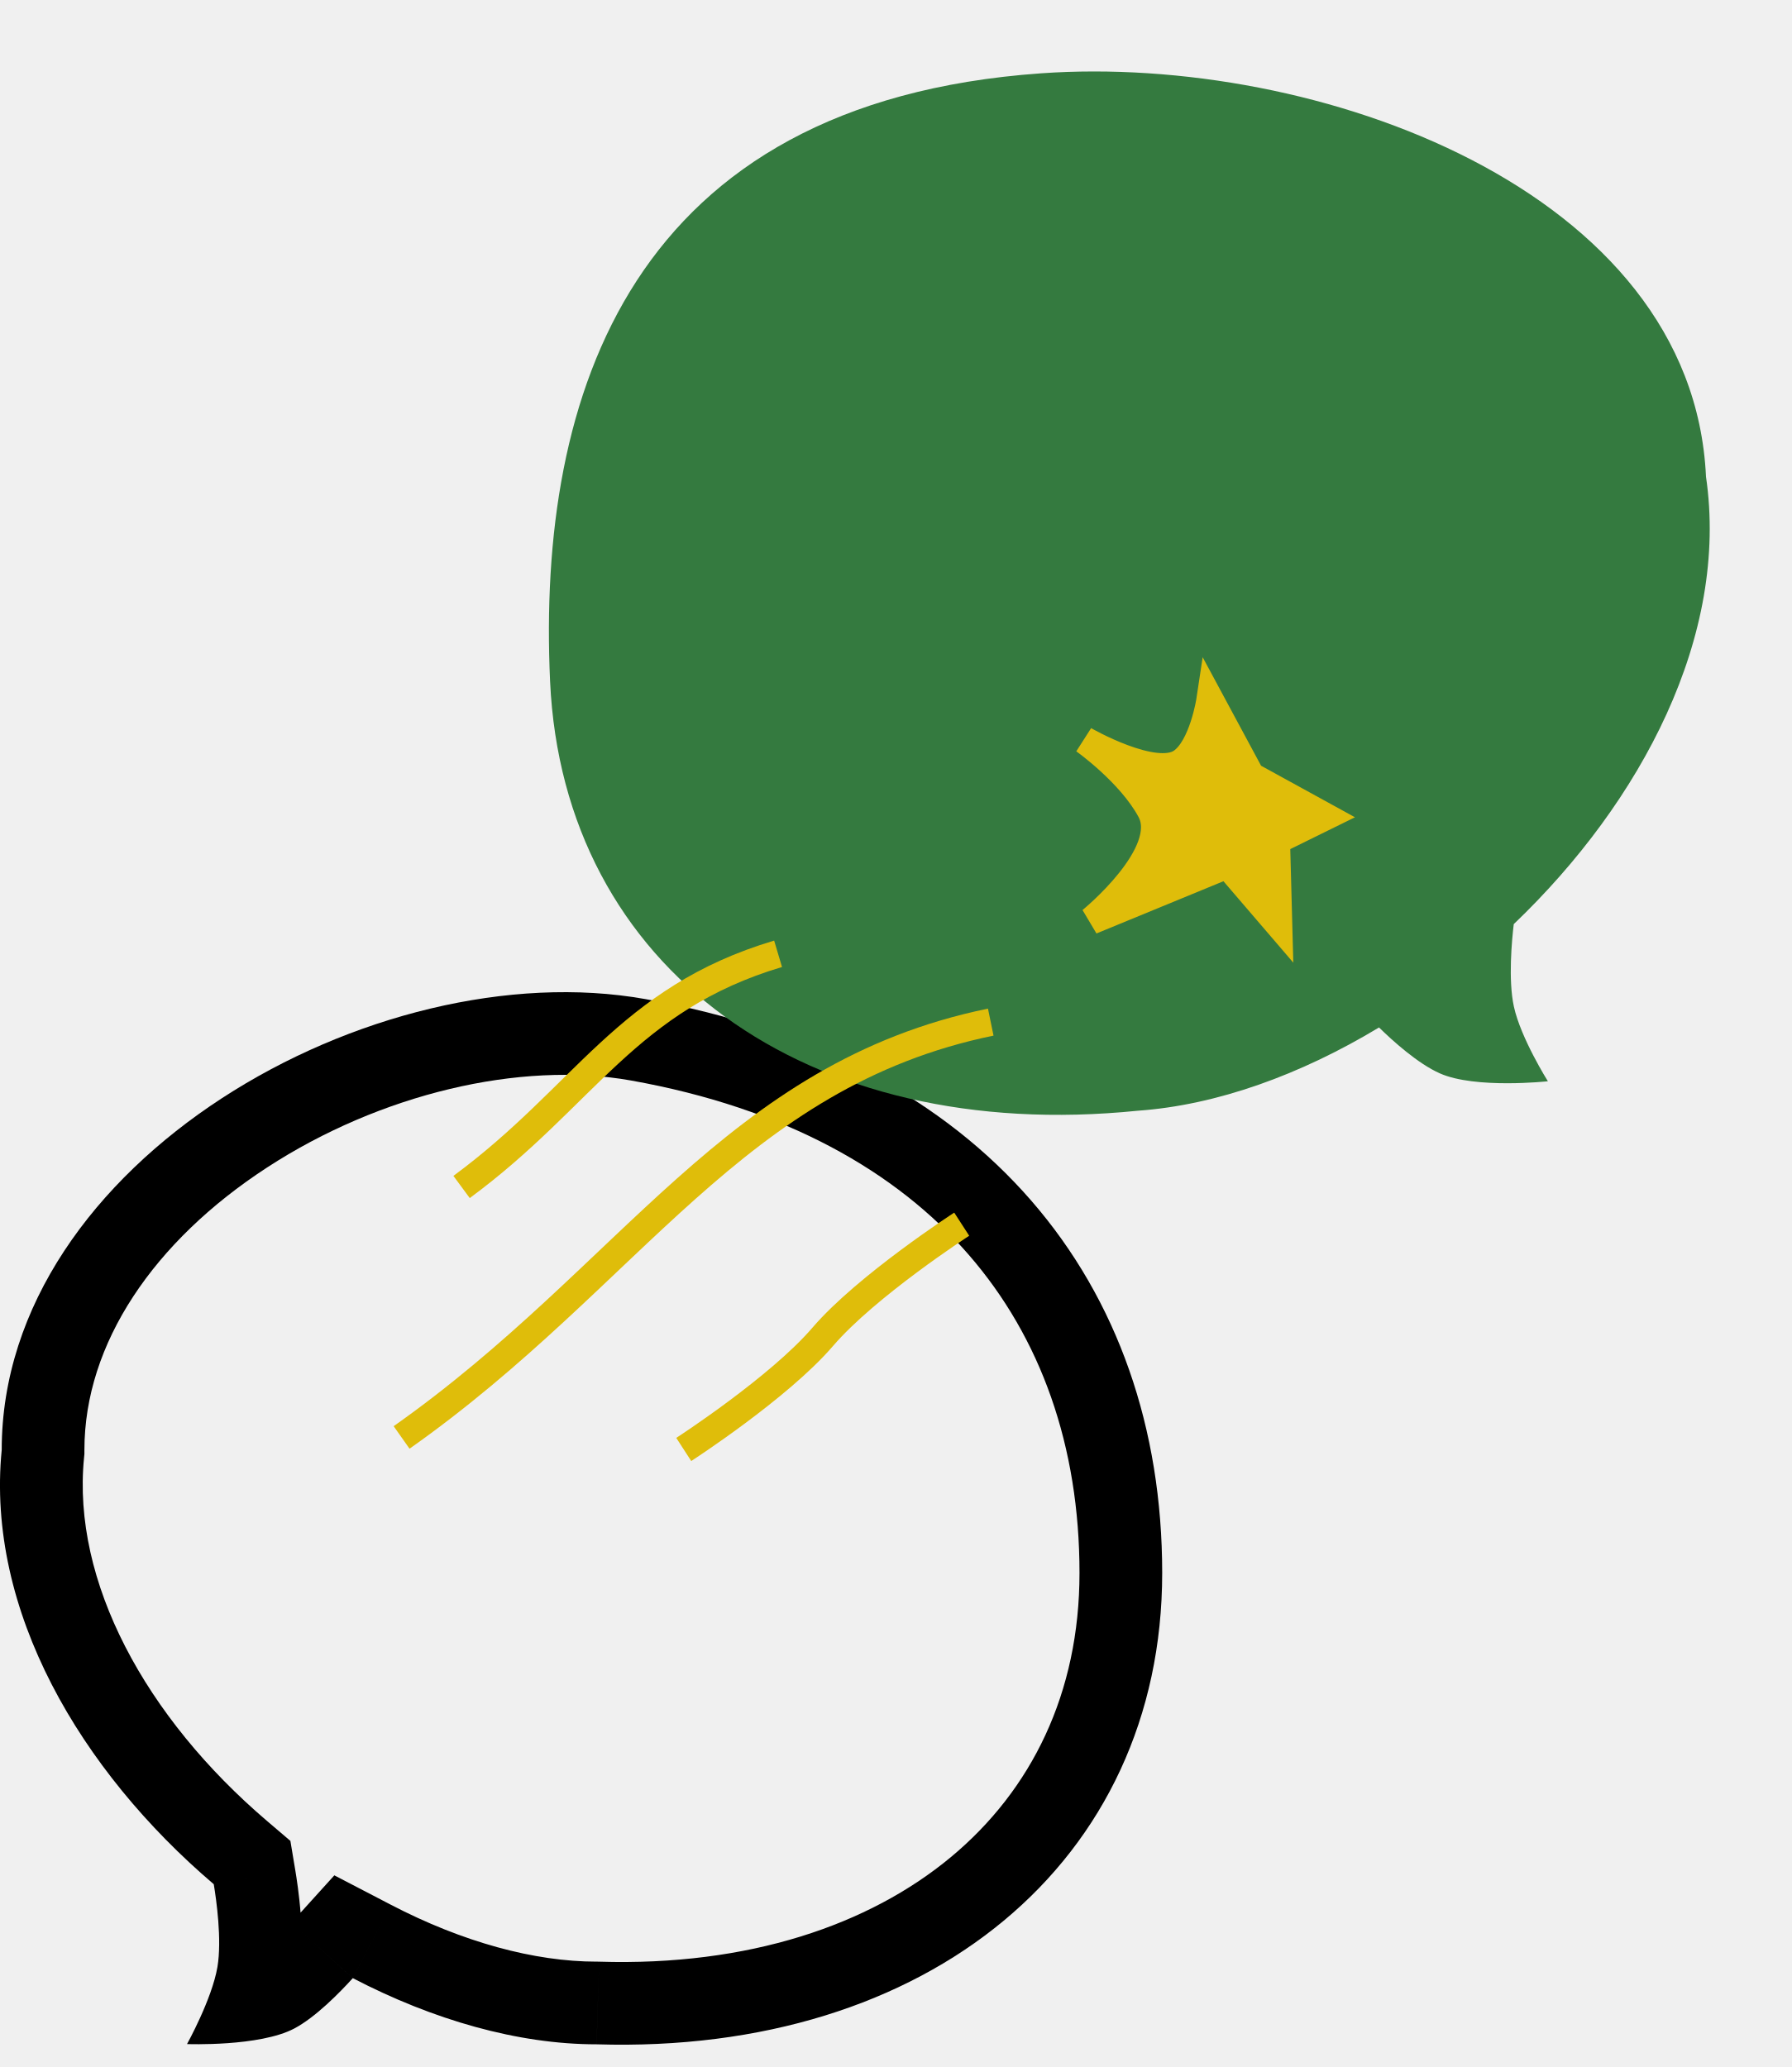
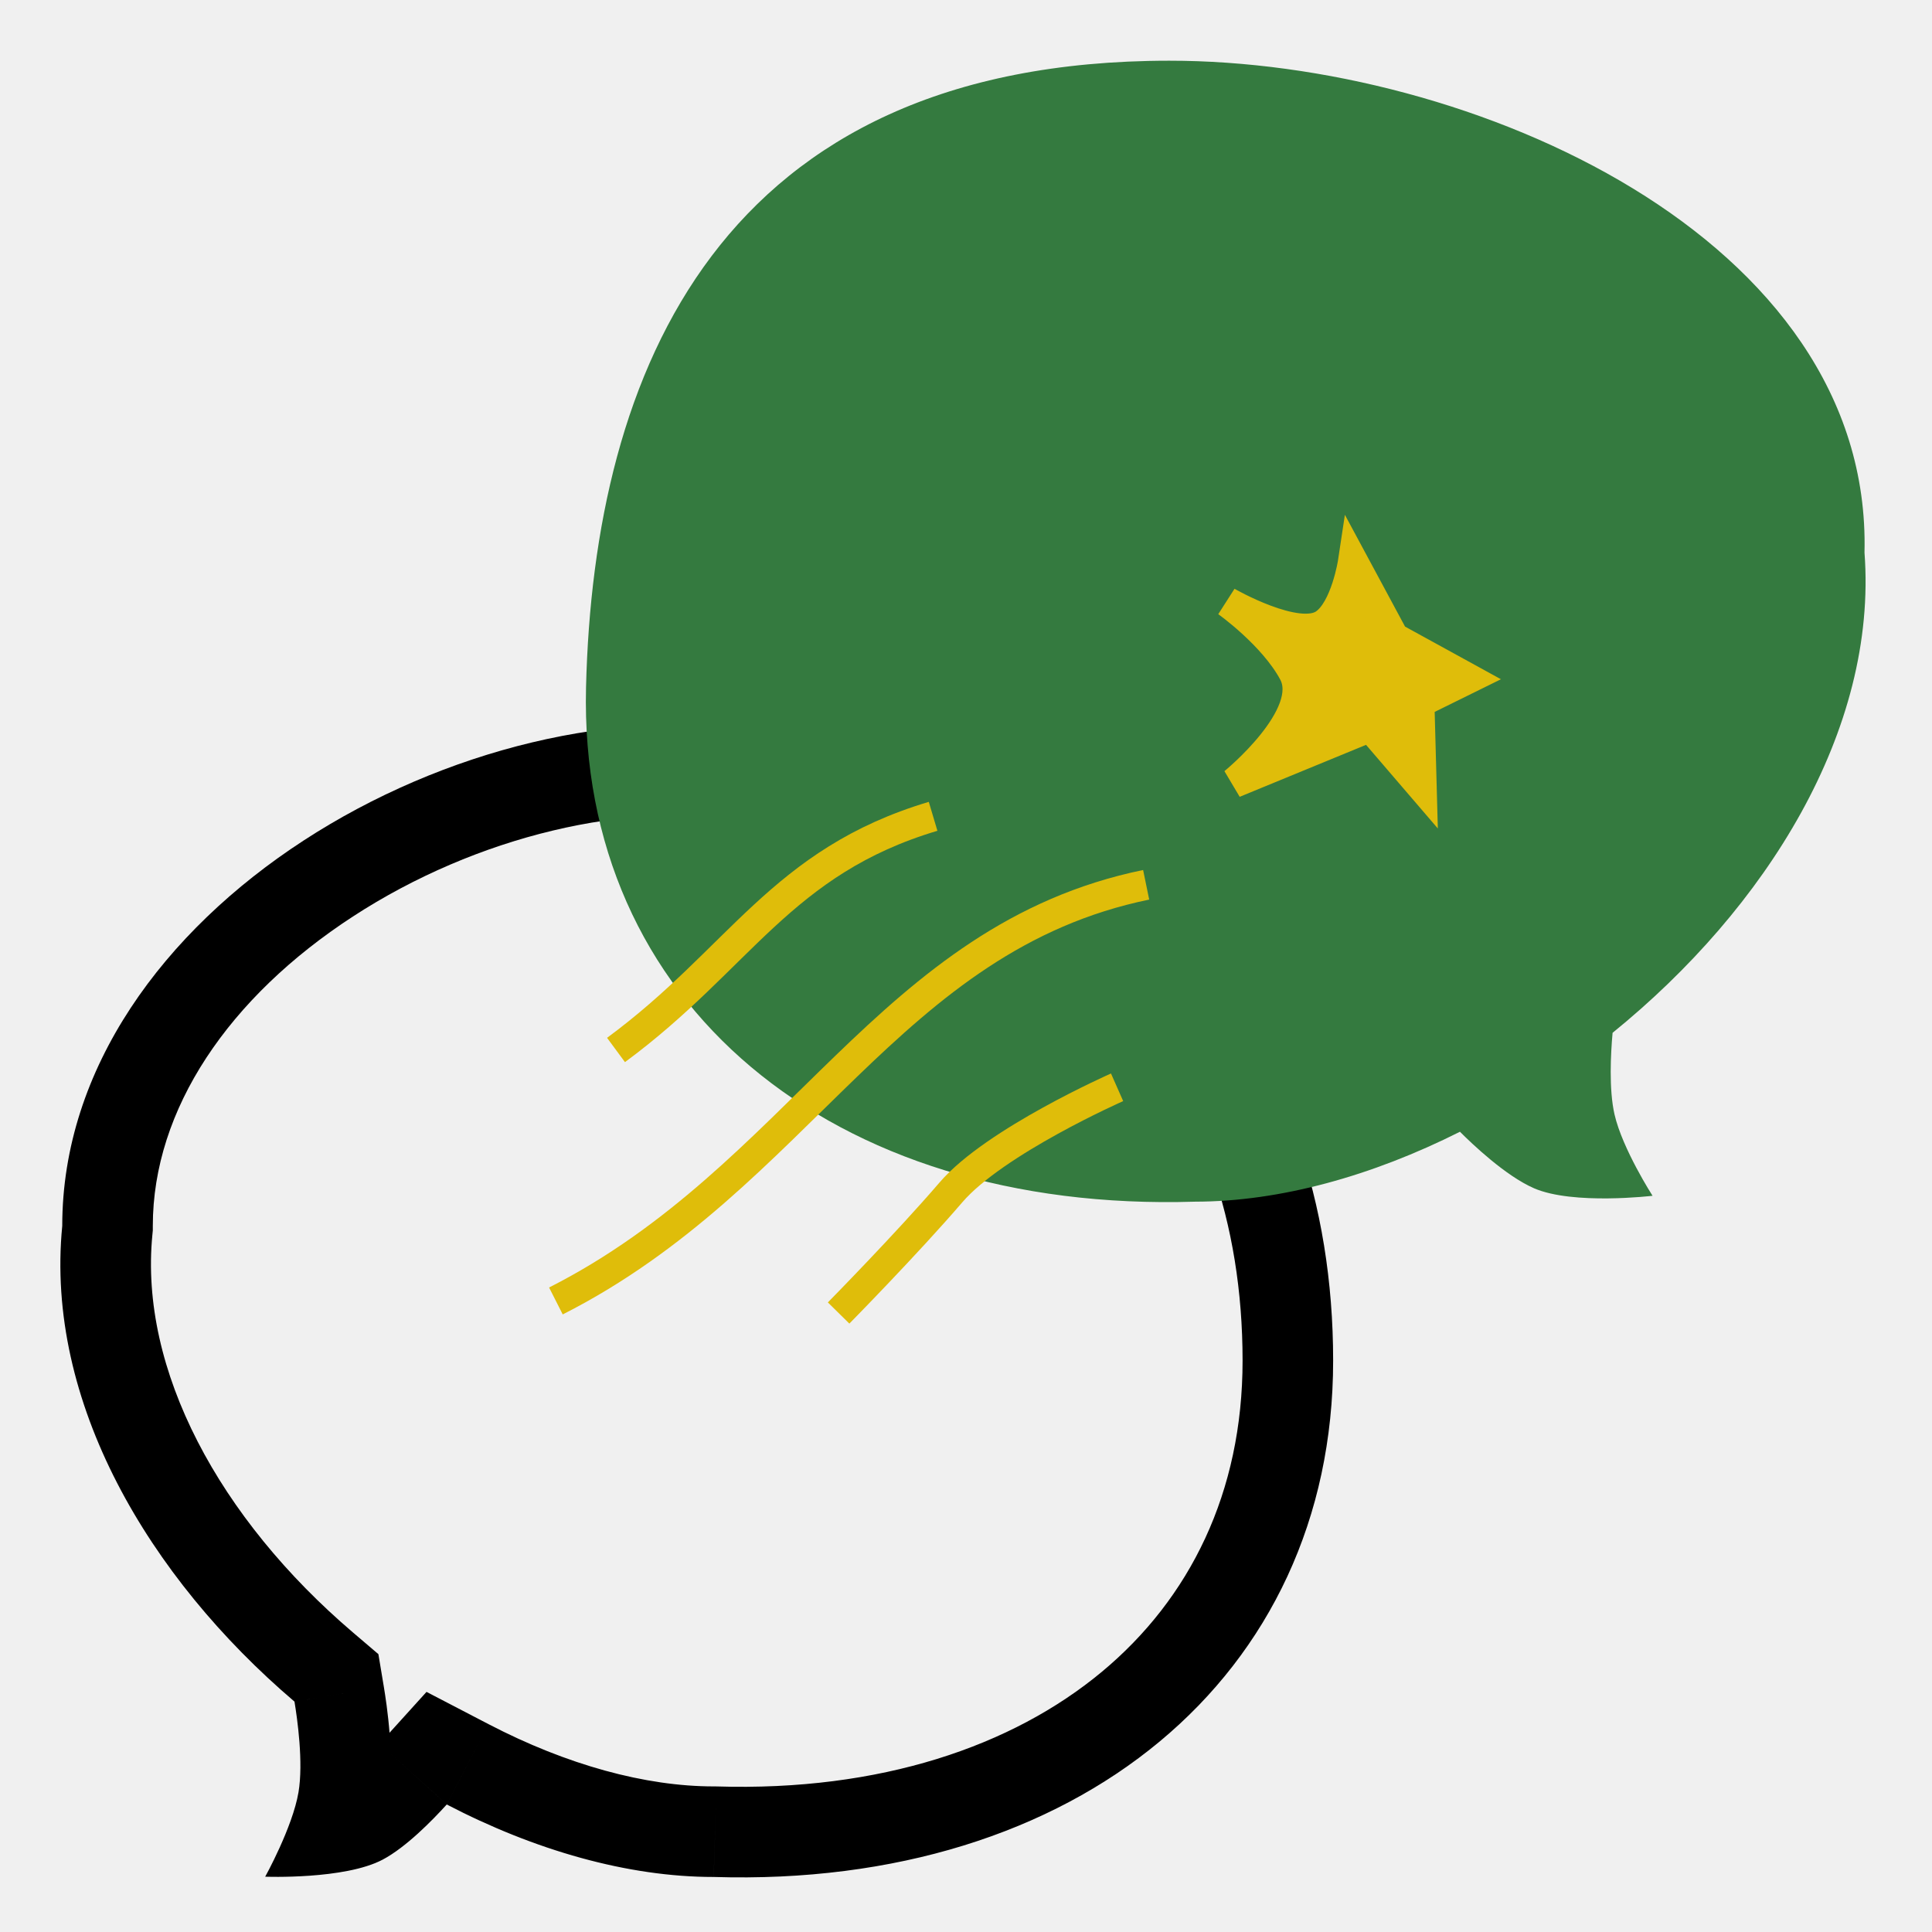
- <svg xmlns="http://www.w3.org/2000/svg" viewBox="0 0 65 75" fill="none">
-   <mask id="path-1-inside-1_2052_257" fill="white">
-     <path fill-rule="evenodd" clip-rule="evenodd" d="M21.642 74.177C33.671 74.549 42.162 67.546 42.162 57.073C42.162 46.6 35.731 38.449 23.412 36.251C13.588 34.498 0.062 42.138 0.062 52.611C-0.51 58.428 2.915 64.244 7.755 68.368C7.848 68.927 8.055 70.383 7.888 71.371C7.691 72.535 6.785 74.168 6.785 74.168C6.785 74.168 9.417 74.269 10.676 73.603C11.454 73.191 12.325 72.299 12.799 71.776C15.711 73.292 18.788 74.177 21.642 74.177Z" />
+ <svg xmlns="http://www.w3.org/2000/svg" width="64" height="64" viewBox="0 0 64 64" fill="none">
+   <mask id="path-1-inside-1_2171_704" fill="white">
+     <path fill-rule="evenodd" clip-rule="evenodd" d="M23.642 62.177C35.671 62.549 44.162 55.546 44.162 45.073C44.162 34.6 37.731 26.449 25.412 24.251C15.588 22.498 2.062 30.138 2.062 40.611C1.49 46.428 4.915 52.244 9.755 56.368C9.848 56.927 10.055 58.383 9.888 59.371C9.691 60.535 8.785 62.168 8.785 62.168C8.785 62.168 11.417 62.269 12.676 61.603C13.454 61.191 14.325 60.299 14.799 59.776C17.711 61.292 20.788 62.177 23.642 62.177Z" />
  </mask>
-   <path d="M21.642 74.177L21.735 71.178L21.689 71.177H21.642V74.177ZM23.412 36.251L23.939 33.297L23.412 36.251ZM0.062 52.611L3.048 52.905L3.062 52.758V52.611H0.062ZM7.755 68.368L10.715 67.877L10.535 66.796L9.701 66.085L7.755 68.368ZM7.888 71.371L4.93 70.871H4.93L7.888 71.371ZM6.785 74.168L4.162 72.712L1.793 76.98L6.67 77.166L6.785 74.168ZM10.676 73.603L9.273 70.951L9.273 70.951L10.676 73.603ZM12.799 71.776L14.184 69.115L12.129 68.046L10.575 69.763L12.799 71.776ZM39.162 57.073C39.162 61.439 37.419 64.955 34.495 67.385C31.532 69.847 27.159 71.346 21.735 71.178L21.55 77.176C28.154 77.38 34.04 75.564 38.33 71.999C42.658 68.402 45.162 63.18 45.162 57.073H39.162ZM22.885 39.204C28.495 40.205 32.521 42.511 35.142 45.527C37.758 48.537 39.162 52.468 39.162 57.073H45.162C45.162 51.205 43.35 45.824 39.671 41.591C35.997 37.363 30.648 34.495 23.939 33.297L22.885 39.204ZM3.062 52.611C3.062 48.745 5.583 45.034 9.69 42.361C13.789 39.692 18.863 38.487 22.885 39.204L23.939 33.297C18.136 32.262 11.535 34 6.417 37.332C1.305 40.659 -2.938 46.005 -2.938 52.611H3.062ZM9.701 66.085C5.263 62.304 2.609 57.367 3.048 52.905L-2.923 52.317C-3.629 59.489 0.566 66.184 5.81 70.652L9.701 66.085ZM10.846 71.872C11.109 70.317 10.798 68.381 10.715 67.877L4.796 68.859C4.834 69.089 4.894 69.499 4.928 69.937C4.965 70.419 4.952 70.741 4.93 70.871L10.846 71.872ZM6.785 74.168C9.408 75.624 9.408 75.624 9.408 75.624C9.408 75.624 9.408 75.623 9.408 75.623C9.409 75.623 9.409 75.622 9.409 75.622C9.41 75.621 9.41 75.62 9.411 75.619C9.412 75.616 9.414 75.614 9.415 75.611C9.419 75.605 9.423 75.597 9.428 75.588C9.438 75.569 9.451 75.544 9.468 75.514C9.5 75.453 9.545 75.369 9.597 75.267C9.702 75.063 9.844 74.777 9.994 74.446C10.265 73.85 10.679 72.857 10.846 71.872L4.93 70.871C4.9 71.05 4.763 71.455 4.531 71.967C4.43 72.189 4.333 72.385 4.261 72.523C4.226 72.592 4.198 72.645 4.18 72.678C4.171 72.694 4.165 72.706 4.162 72.712C4.16 72.715 4.16 72.716 4.159 72.716C4.159 72.716 4.16 72.716 4.16 72.715C4.16 72.715 4.16 72.715 4.161 72.714C4.161 72.714 4.161 72.714 4.161 72.713C4.161 72.713 4.161 72.713 4.161 72.713C4.162 72.713 4.162 72.712 6.785 74.168ZM9.273 70.951C9.324 70.924 9.244 70.972 8.952 71.03C8.69 71.082 8.375 71.119 8.045 71.143C7.721 71.166 7.423 71.173 7.205 71.174C7.097 71.174 7.012 71.173 6.958 71.172C6.932 71.171 6.913 71.171 6.902 71.171C6.897 71.17 6.894 71.17 6.894 71.17C6.893 71.17 6.894 71.17 6.895 71.17C6.895 71.17 6.896 71.17 6.896 71.17C6.897 71.17 6.897 71.17 6.898 71.17C6.898 71.17 6.898 71.17 6.898 71.17C6.899 71.17 6.899 71.17 6.785 74.168C6.67 77.166 6.671 77.166 6.671 77.166C6.671 77.166 6.672 77.166 6.672 77.166C6.673 77.166 6.673 77.166 6.674 77.166C6.675 77.166 6.677 77.166 6.679 77.166C6.682 77.166 6.686 77.167 6.691 77.167C6.7 77.167 6.712 77.168 6.727 77.168C6.756 77.169 6.795 77.17 6.842 77.171C6.937 77.172 7.068 77.174 7.227 77.174C7.542 77.172 7.98 77.163 8.472 77.128C9.3 77.069 10.841 76.909 12.079 76.255L9.273 70.951ZM10.575 69.763C10.377 69.981 10.112 70.258 9.835 70.51C9.53 70.787 9.335 70.918 9.273 70.951L12.079 76.255C13.38 75.566 14.568 74.293 15.023 73.79L10.575 69.763ZM21.642 71.177C19.383 71.177 16.781 70.467 14.184 69.115L11.414 74.438C14.642 76.118 18.194 77.177 21.642 77.177V71.177Z" fill="currentColor" mask="url(#path-1-inside-1_2052_257)" />
-   <path fill-rule="evenodd" clip-rule="evenodd" d="M41.28 40.302C29.257 41.526 20.437 35.154 19.956 24.725C19.476 14.295 22.896 3.713 37.768 2.66C47.742 1.953 61.409 6.867 61.89 17.297C62.73 23.047 59.57 29.081 54.916 33.531C54.848 34.097 54.709 35.557 54.921 36.526C55.172 37.672 56.154 39.233 56.154 39.233C56.154 39.233 53.523 39.52 52.233 38.946C51.437 38.592 50.526 37.769 50.028 37.281C47.18 38.999 44.139 40.1 41.28 40.302Z" fill="#347A3F" />
-   <path d="M41.744 29.407C41.005 28.034 39.334 26.853 39.334 26.853C39.334 26.853 41.887 28.326 42.868 27.651C43.643 27.117 43.901 25.405 43.901 25.405L45.379 28.151L48.072 29.63L46.3 30.502L46.381 33.535L44.528 31.375L39.587 33.408C39.587 33.408 42.586 30.969 41.744 29.407Z" fill="#DFBD0A" stroke="#DFBD0A" />
-   <path d="M16.745 43.069C21.229 39.765 22.729 36.247 28.227 34.608M14.569 52.157C22.916 46.272 26.627 39.003 35.942 37.087M24.805 52.593C24.805 52.593 28.258 50.358 29.847 48.506C31.437 46.654 34.889 44.419 34.889 44.419" stroke="#DFBD0A" />
+   <path d="M23.642 62.177L23.735 59.178L23.689 59.177H23.642V62.177ZM25.412 24.251L25.939 21.297L25.412 24.251ZM2.062 40.611L5.048 40.905L5.062 40.758V40.611H2.062ZM9.755 56.368L12.715 55.877L12.535 54.796L11.701 54.085L9.755 56.368ZM9.888 59.371L6.93 58.871H6.93L9.888 59.371ZM8.785 62.168L6.162 60.712L3.793 64.98L8.67 65.166L8.785 62.168ZM12.676 61.603L11.273 58.951L11.273 58.951L12.676 61.603ZM14.799 59.776L16.184 57.115L14.129 56.046L12.575 57.763L14.799 59.776ZM41.162 45.073C41.162 49.439 39.419 52.955 36.495 55.385C33.532 57.847 29.159 59.346 23.735 59.178L23.55 65.176C30.154 65.38 36.04 63.564 40.33 59.999C44.658 56.402 47.162 51.18 47.162 45.073H41.162ZM24.885 27.204C30.495 28.205 34.521 30.511 37.142 33.527C39.758 36.537 41.162 40.468 41.162 45.073H47.162C47.162 39.205 45.35 33.824 41.671 29.591C37.997 25.363 32.648 22.494 25.939 21.297L24.885 27.204ZM5.062 40.611C5.062 36.745 7.583 33.034 11.69 30.361C15.789 27.692 20.863 26.487 24.885 27.204L25.939 21.297C20.136 20.262 13.535 22 8.417 25.332C3.305 28.659 -0.938 34.005 -0.938 40.611H5.062ZM11.701 54.085C7.263 50.304 4.609 45.367 5.048 40.905L-0.923 40.317C-1.629 47.489 2.566 54.184 7.81 58.652L11.701 54.085ZM12.846 59.872C13.109 58.317 12.798 56.381 12.715 55.877L6.796 56.859C6.834 57.089 6.894 57.498 6.928 57.937C6.965 58.419 6.952 58.741 6.93 58.871L12.846 59.872ZM8.785 62.168C11.408 63.624 11.408 63.624 11.408 63.624C11.408 63.623 11.408 63.623 11.408 63.623C11.409 63.623 11.409 63.622 11.409 63.622C11.41 63.621 11.41 63.62 11.411 63.619C11.412 63.616 11.414 63.614 11.415 63.611C11.419 63.605 11.423 63.597 11.428 63.587C11.438 63.569 11.451 63.544 11.468 63.514C11.5 63.453 11.545 63.369 11.598 63.267C11.702 63.063 11.844 62.777 11.995 62.446C12.265 61.85 12.679 60.857 12.846 59.872L6.93 58.871C6.9 59.05 6.763 59.455 6.531 59.967C6.43 60.189 6.333 60.385 6.261 60.523C6.226 60.592 6.198 60.645 6.18 60.678C6.171 60.694 6.165 60.706 6.162 60.712C6.16 60.715 6.16 60.716 6.159 60.716C6.159 60.716 6.16 60.716 6.16 60.715C6.16 60.715 6.16 60.715 6.161 60.714C6.161 60.714 6.161 60.714 6.161 60.713C6.161 60.713 6.161 60.713 6.161 60.713C6.162 60.712 6.162 60.712 8.785 62.168ZM11.273 58.951C11.324 58.924 11.244 58.972 10.952 59.03C10.69 59.082 10.375 59.119 10.045 59.143C9.721 59.166 9.423 59.173 9.205 59.173C9.097 59.174 9.012 59.173 8.958 59.172C8.932 59.171 8.913 59.171 8.902 59.17C8.897 59.17 8.894 59.17 8.894 59.17C8.893 59.17 8.894 59.17 8.895 59.17C8.895 59.17 8.896 59.17 8.896 59.17C8.897 59.17 8.897 59.17 8.898 59.17C8.898 59.17 8.898 59.17 8.898 59.17C8.899 59.17 8.899 59.17 8.785 62.168C8.67 65.166 8.671 65.166 8.671 65.166C8.671 65.166 8.672 65.166 8.672 65.166C8.673 65.166 8.673 65.166 8.674 65.166C8.675 65.166 8.677 65.166 8.679 65.166C8.682 65.166 8.686 65.167 8.691 65.167C8.7 65.167 8.712 65.168 8.727 65.168C8.756 65.169 8.795 65.17 8.842 65.171C8.937 65.172 9.068 65.174 9.227 65.174C9.542 65.172 9.98 65.163 10.472 65.128C11.3 65.069 12.841 64.909 14.079 64.255L11.273 58.951ZM12.575 57.763C12.377 57.981 12.112 58.258 11.835 58.51C11.53 58.786 11.335 58.918 11.273 58.951L14.079 64.255C15.38 63.566 16.567 62.293 17.023 61.79L12.575 57.763ZM23.642 59.177C21.383 59.177 18.781 58.467 16.184 57.115L13.414 62.438C16.642 64.118 20.194 65.177 23.642 65.177V59.177Z" fill="currentColor" mask="url(#path-1-inside-1_2171_704)" />
+   <path fill-rule="evenodd" clip-rule="evenodd" d="M39.59 39.807C27.511 40.183 19.16 33.208 19.413 22.77C19.666 12.333 23.82 2.017 38.73 2.011C48.728 2.006 62.017 7.867 61.764 18.305C62.206 24.196 58.503 30.09 53.419 34.213C53.358 34.893 53.293 36.087 53.483 36.917C53.745 38.06 54.743 39.612 54.743 39.612C54.743 39.612 52.115 39.925 50.819 39.364C49.872 38.953 48.755 37.884 48.363 37.491C45.452 38.954 42.403 39.805 39.59 39.807Z" fill="#347A3F" />
+   <path d="M42.849 22.273C42.173 21.017 40.645 19.937 40.645 19.937C40.645 19.937 42.98 21.285 43.877 20.667C44.586 20.178 44.822 18.612 44.822 18.612L46.174 21.124L48.638 22.477L47.017 23.276L47.092 26.05L45.396 24.074L40.876 25.933C40.876 25.933 43.619 23.703 42.849 22.273Z" fill="#DFBD0A" stroke="#DFBD0A" />
+   <path d="M20.406 34.782C24.508 31.759 25.88 28.542 30.91 27.042M18.415 43.096C26.5 39 29.447 31.063 37.968 29.31M27.78 43.495C27.78 43.495 30.046 41.194 31.5 39.5C32.954 37.806 37.005 36.018 37.005 36.018" stroke="#DFBD0A" />
</svg>
